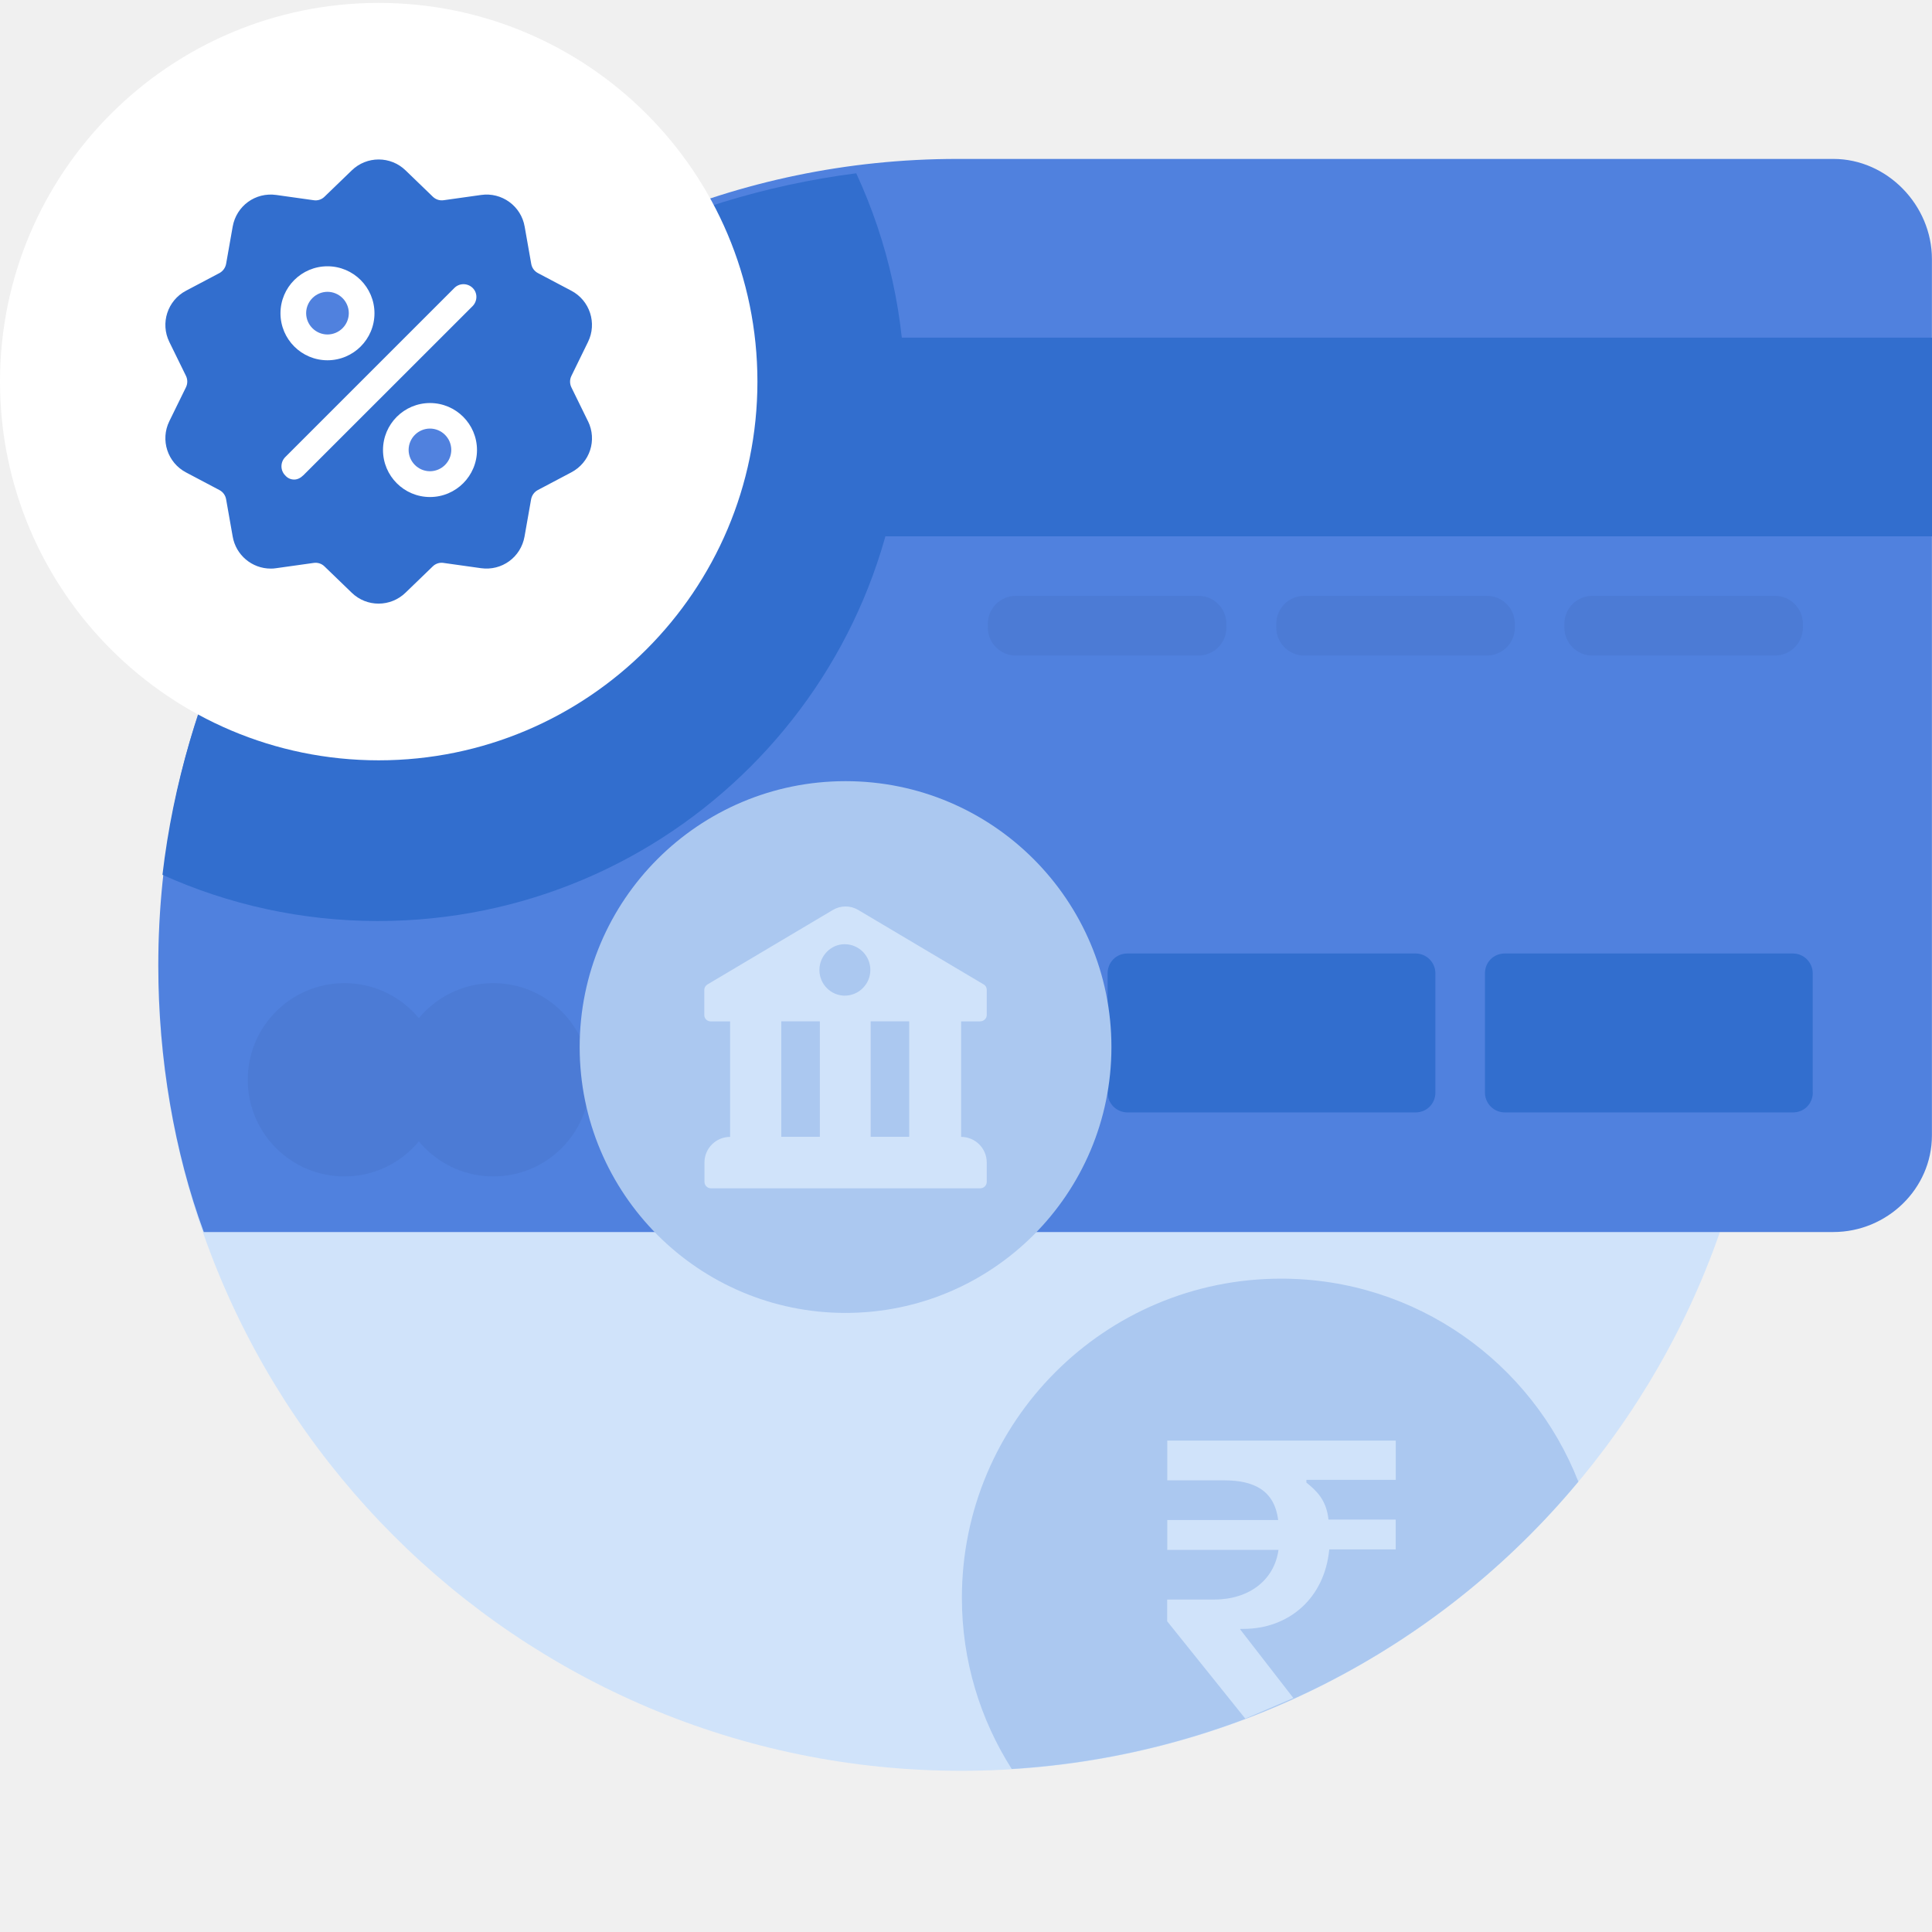
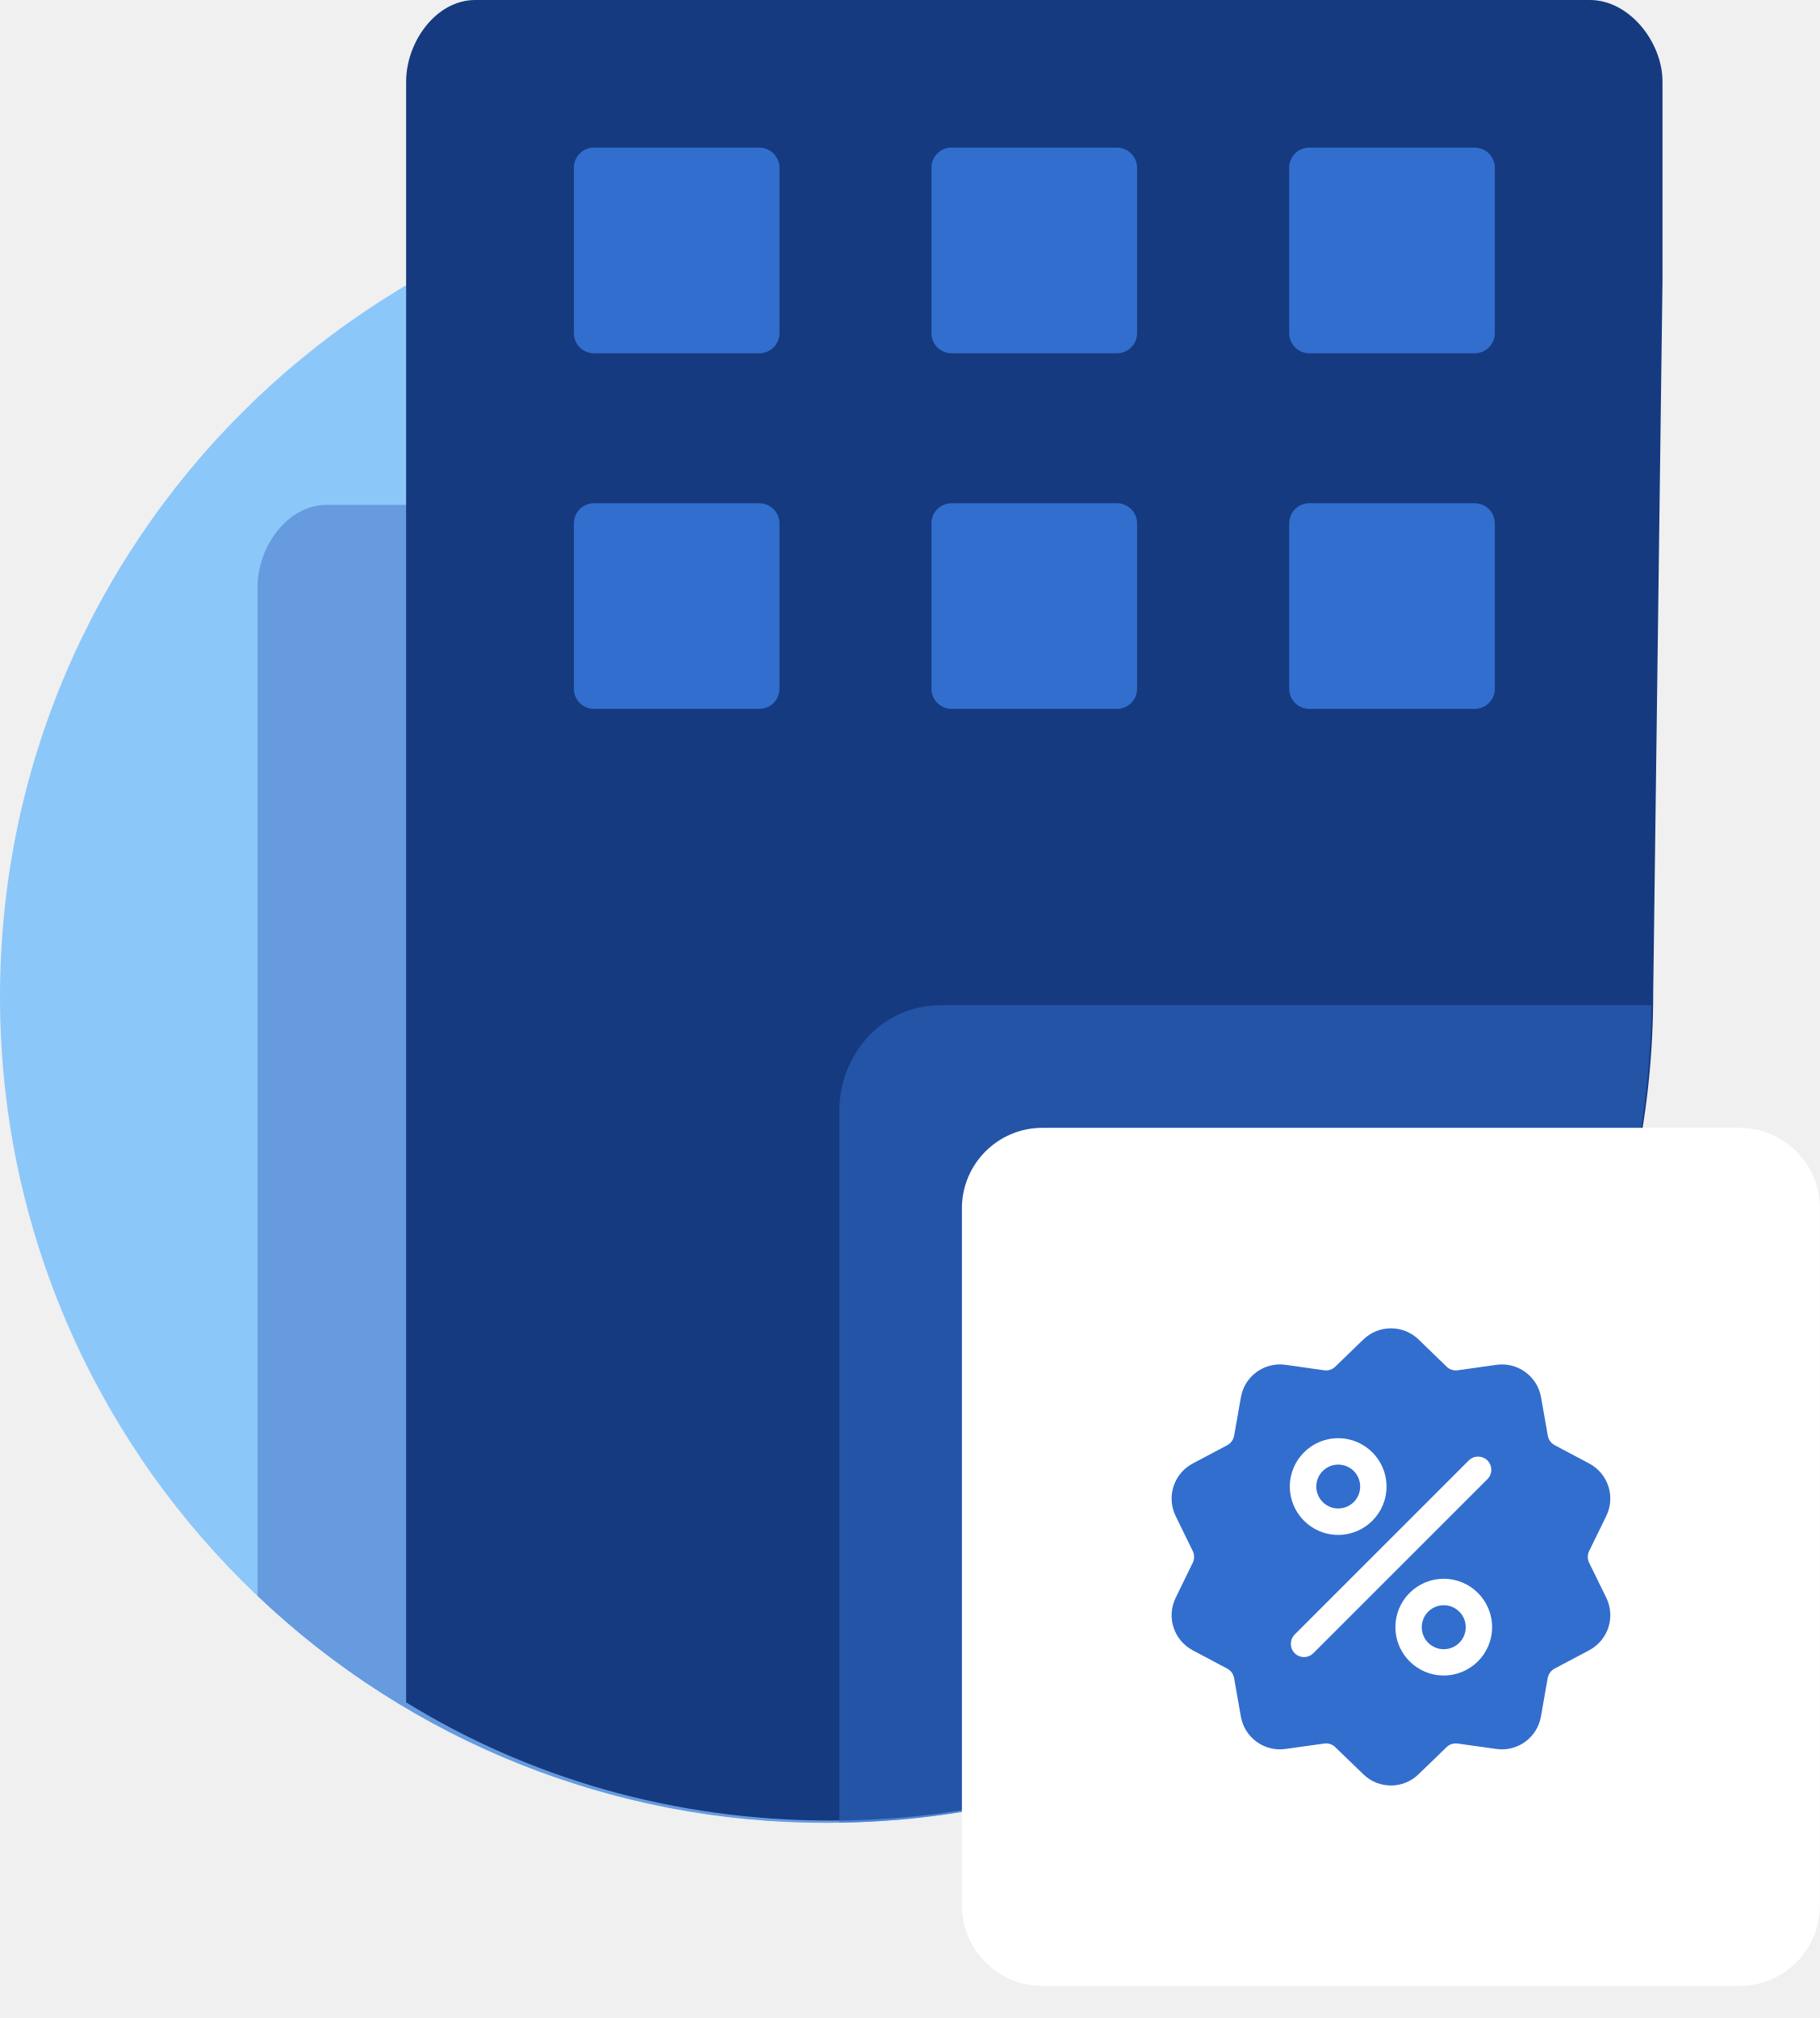
- <svg xmlns="http://www.w3.org/2000/svg" xmlns:xlink="http://www.w3.org/1999/xlink" width="46" height="46" fill="none">
-   <path d="M3.98 20.207a12.14 12.14 0 0 0 5.037 1.088A12.21 12.21 0 0 0 21.226 9.086c0-1.77-.378-3.45-1.057-4.966A19.13 19.13 0 0 0 3.98 20.207z" fill="#a0c0f0" />
-   <path d="M22.89 42.162c10.56 0 19.12-8.56 19.12-19.12s-8.56-19.12-19.12-19.12-19.12 8.56-19.12 19.12 8.56 19.12 19.12 19.12z" fill="#d0e3fa" />
-   <path d="M43.652 3.784H22.794c-10.516 0-19.025 8.662-19.025 19.2 0 2.228.385 4.458 1.083 6.35H43.65c1.28 0 2.348-1.03 2.348-2.3V6.17c.002-1.282-1.064-2.386-2.346-2.386z" fill="#5081de" />
-   <g fill="#326ece">
-     <path d="M10.904 8.04a24.71 24.71 0 0 0-4.193 4.73H46V8.04H10.904z" />
-     <path d="M20.387 4.127a12.5 12.5 0 0 1 1.156 5.259c0 6.927-5.616 12.543-12.543 12.543-1.828 0-3.566-.395-5.132-1.1 1.02-8.686 7.86-15.59 16.518-16.703z" />
-   </g>
-   <path d="M9.017 18.103a9.02 9.02 0 0 0 9.017-9.017A9.02 9.02 0 0 0 9.017.069 9.02 9.02 0 0 0 0 9.086a9.02 9.02 0 0 0 9.017 9.017z" fill="#fff" />
-   <g fill="#4c7bd5">
-     <path d="M8.2 28.01a2.3 2.3 0 1 0 0-4.602 2.3 2.3 0 1 0 0 4.602z" />
-     <path d="M11.746 28.01a2.3 2.3 0 1 0 0-4.602 2.3 2.3 0 1 0 0 4.602z" />
-     <use xlink:href="#B" />
-     <use xlink:href="#B" x="6.868" />
-     <path d="M42.926 14.943c0 .367-.298.665-.665.665h-4.35c-.366 0-.664-.298-.664-.665v-.092c0-.366.298-.664.664-.664h4.35c.367 0 .665.298.665.664v.092z" />
-   </g>
-   <path d="M43.162 26.013c0 .26-.2.473-.473.473h-6.86c-.263 0-.473-.213-.473-.473v-2.838c0-.26.2-.473.473-.473h6.858c.262 0 .473.213.473.473v2.838zm-8.986 0c0 .26-.2.473-.473.473h-6.858c-.262 0-.473-.213-.473-.473v-2.838c0-.26.2-.473.473-.473h6.858c.263 0 .473.213.473.473v2.838z" fill="#326ece" />
-   <path d="M37.58 35.278c-1.107-2.828-3.857-4.834-7.078-4.834a7.6 7.6 0 0 0-7.6 7.6c0 1.5.438 2.897 1.187 4.075a19.07 19.07 0 0 0 13.491-6.841z" fill="#abc8f0" />
-   <path d="M29.53 38.783h.076c1.062 0 1.93-.71 2.043-1.892h1.582v-.71h-1.6c-.05-.473-.29-.69-.527-.882v-.064h2.128V34.3h-5.44v.946h1.353c.707 0 1.2.236 1.287.946h-2.64v.71h2.648c-.097.71-.69 1.182-1.53 1.182h-1.12v.518l1.86 2.318 1.145-.49-1.268-1.636z" fill="#d0e3fa" />
-   <path d="M20.132 31.26a6.33 6.33 0 1 0 0-12.661 6.33 6.33 0 1 0 0 12.661z" fill="#abc8f0" />
-   <path d="M23.34 24.317c.085 0 .154-.07.154-.15v-.6c0-.054-.028-.104-.076-.13l-2.992-1.776a.59.59 0 0 0-.591.002l-2.99 1.776c-.047.028-.076.078-.076.13v.6c0 .085.07.15.154.15h.46v2.75a.61.61 0 0 0-.61.61v.46c0 .085.07.154.154.154h6.413c.085 0 .154-.07.154-.154v-.46a.61.61 0 0 0-.61-.61v-2.75h.456v-.002zm-3.82 2.75h-.918v-2.75h.918v2.75zm.6-3.36a.61.61 0 0 1-.61-.613c0-.336.274-.613.6-.613a.61.61 0 0 1 0 1.225zm1.528 3.36h-.918v-2.75h.918v2.75z" fill="#d0e3fa" />
-   <path d="M14 10.03l-.395-.806a.31.31 0 0 1 0-.274L14 8.142a.92.92 0 0 0-.397-1.22l-.795-.42c-.085-.045-.144-.125-.16-.222l-.156-.884a.92.92 0 0 0-1.038-.754l-.89.125c-.097.014-.19-.017-.26-.085l-.646-.624a.92.92 0 0 0-1.284 0l-.646.624c-.07.07-.166.1-.26.085l-.89-.125c-.497-.07-.95.26-1.038.754l-.156.884c-.017.095-.076.177-.16.222l-.795.42a.92.92 0 0 0-.397 1.22l.395.806a.31.31 0 0 1 0 .274l-.395.806a.92.92 0 0 0 .397 1.22l.795.42c.085.045.144.125.16.222l.156.884a.92.92 0 0 0 .906.764c.043 0 .087-.002.132-.01l.89-.125c.097-.014.192.017.26.085l.646.624c.18.175.41.26.64.26a.92.92 0 0 0 .641-.26l.646-.624c.07-.07.166-.1.26-.085l.89.125c.497.07.95-.26 1.038-.754l.156-.884c.017-.095.076-.177.16-.222l.795-.42c.447-.234.62-.77.4-1.22zm-6.203-3.69a1.12 1.12 0 0 1 1.119 1.119 1.12 1.12 0 0 1-1.119 1.119 1.12 1.12 0 0 1-1.119-1.119 1.12 1.12 0 0 1 1.119-1.119zm-.577 4.978c-.06.06-.137.1-.215.1s-.156-.03-.215-.1c-.118-.118-.118-.312 0-.433l4.03-4.03c.118-.118.312-.118.433 0s.118.312 0 .433l-4.032 4.03zm3.018.516a1.12 1.12 0 0 1-1.119-1.119 1.12 1.12 0 0 1 1.119-1.119 1.12 1.12 0 0 1 1.119 1.119 1.12 1.12 0 0 1-1.119 1.119z" fill="#326ece" />
-   <path d="M10.237 10.204a.51.51 0 0 0-.508.508.51.51 0 0 0 .508.508.51.51 0 0 0 .508-.508.51.51 0 0 0-.508-.508zm-2.44-2.24a.51.51 0 0 0 .508-.508.51.51 0 0 0-.508-.508.51.51 0 0 0-.508.508.51.51 0 0 0 .508.508z" fill="#5081de" />
-   <defs>
-     <path id="B" d="M29.2 14.943c0 .367-.298.665-.665.665h-4.35c-.367 0-.665-.298-.665-.665v-.092c0-.366.298-.664.665-.664h4.35c.367 0 .665.298.665.664v.092z" />
-   </defs>
+ <svg xmlns="http://www.w3.org/2000/svg" width="46" height="51" fill="none">
+   <path d="M20.874 46.065c11.528 0 20.874-9.346 20.874-20.874 0-11.529-9.346-20.874-20.874-20.874C9.346 4.317 0 13.662 0 25.19c0 11.528 9.346 20.874 20.874 20.874z" fill="#8CC7FA" />
+   <path d="M20.874 46.067c7.118 0 13.402-3.565 17.169-9.008l.224-17.218v-5.019c0-.996-.839-2.063-1.835-2.063H8.259c-.996 0-1.748 1.067-1.748 2.063v25.511a20.806 20.806 0 0014.363 5.734z" fill="#669BE0" />
+   <path d="M41.786 25.118l.235-18.034V2.063c0-.997-.836-2.063-1.835-2.063H12.013c-.996 0-1.748 1.066-1.748 2.063v40.96c3.098 1.908 6.77 2.987 10.723 2.987 11.527 0 20.798-9.273 20.798-20.892-.002 0 0 0 0 0z" fill="#153A7F" />
+   <path d="M28.232 3.73h-4.18a.508.508 0 00-.509.51v4.18c0 .28.228.508.509.508h4.18a.508.508 0 00.509-.509V4.242a.51.51 0 00-.509-.511zM19.19 3.73h-4.177a.508.508 0 00-.508.51v4.18c0 .28.227.508.508.508h4.18a.508.508 0 00.509-.509V4.242a.512.512 0 00-.511-.511zM37.273 3.73h-4.18a.508.508 0 00-.508.51v4.18c0 .28.227.508.508.508h4.18a.508.508 0 00.51-.509V4.242a.51.51 0 00-.51-.511zM28.232 12.718h-4.18a.508.508 0 00-.509.509v4.18c0 .28.228.508.509.508h4.18a.508.508 0 00.509-.508v-4.178a.51.51 0 00-.509-.511zM19.19 12.718h-4.177a.508.508 0 00-.508.509v4.18c0 .28.227.508.508.508h4.18a.508.508 0 00.509-.508v-4.178a.512.512 0 00-.511-.511zM37.273 12.718h-4.18a.508.508 0 00-.508.509v4.18c0 .28.227.508.508.508h4.18a.508.508 0 00.51-.508v-4.178a.51.51 0 00-.51-.511z" fill="#326ECE" />
+   <path opacity=".5" d="M41.743 25.405h-17.98c-1.454 0-2.548 1.224-2.548 2.677v17.98c11.36-.14 20.388-9.297 20.528-20.657z" fill="#326ECE" />
+   <path d="M46 48.156a2.035 2.035 0 01-2.034 2.034H26.347a2.035 2.035 0 01-2.034-2.034V30.538c0-1.123.911-2.035 2.034-2.035h17.619c1.123 0 2.034.912 2.034 2.035v17.618z" fill="#fff" />
+   <path d="M40.599 40.377l-.431-.88a.34.34 0 010-.3l.43-.88c.241-.491.05-1.077-.433-1.333l-.867-.46a.336.336 0 01-.176-.242l-.17-.965a1.004 1.004 0 00-1.134-.824l-.97.137a.33.33 0 01-.285-.093l-.704-.682a1.005 1.005 0 00-1.402 0l-.705.682a.332.332 0 01-.284.093l-.97-.137a1.002 1.002 0 00-1.134.823l-.17.966a.34.34 0 01-.176.243l-.868.46a1.003 1.003 0 00-.433 1.332l.43.88a.339.339 0 010 .3l-.43.88c-.24.49-.05 1.076.433 1.332l.868.46c.093.049.157.136.175.242l.17.966a1.002 1.002 0 001.134.823l.97-.136a.33.33 0 01.285.093l.705.681a1 1 0 001.4 0l.704-.681a.332.332 0 01.284-.093l.97.136a1.002 1.002 0 001.134-.823l.17-.966a.34.34 0 01.176-.242l.868-.46c.485-.256.676-.842.436-1.332zm-6.775-4.03a1.222 1.222 0 11-.001 2.444 1.222 1.222 0 01.001-2.444zm-.63 5.434a.333.333 0 01-.47 0 .337.337 0 010-.472l4.4-4.4c.129-.129.34-.129.472 0 .13.13.13.341 0 .473l-4.402 4.4zm3.297.563a1.222 1.222 0 11.002-2.444 1.222 1.222 0 01-.002 2.444z" fill="#326ECE" />
+   <path d="M36.491 40.568a.556.556 0 10.002 1.112.556.556 0 00-.002-1.112zM33.824 38.123a.554.554 0 10.002-1.109.554.554 0 00-.002 1.109z" fill="#326ECE" />
</svg>
